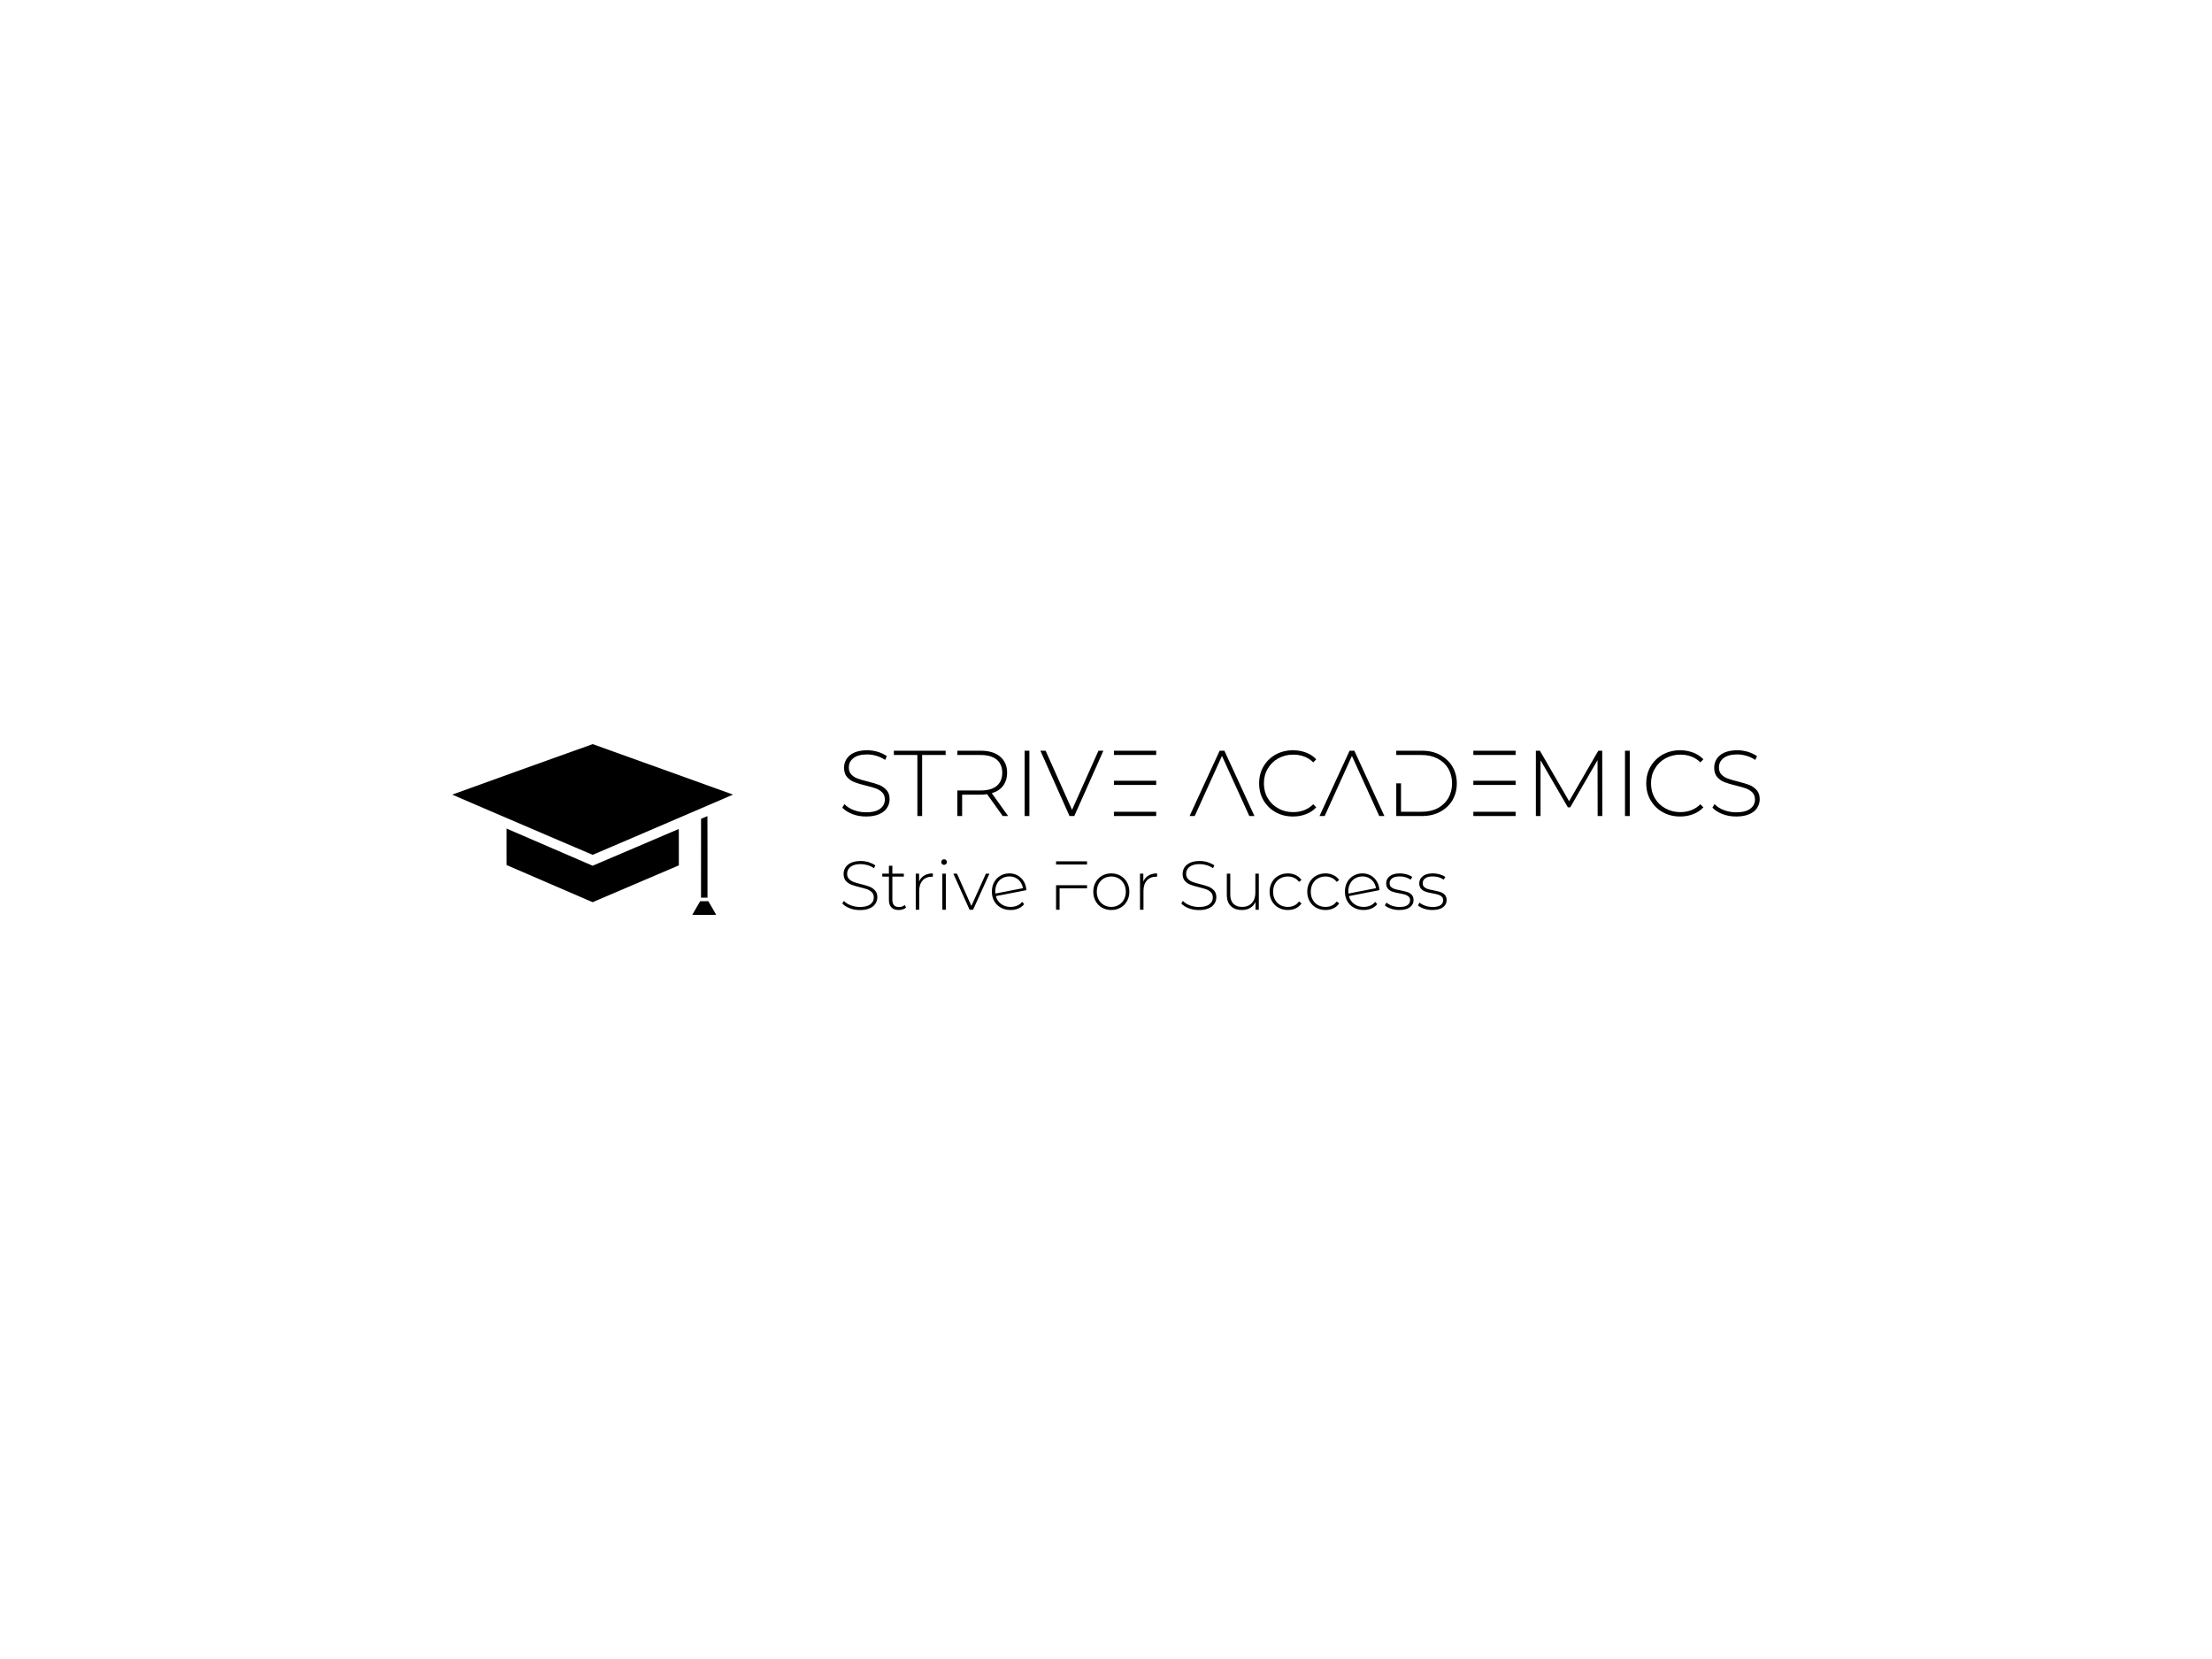
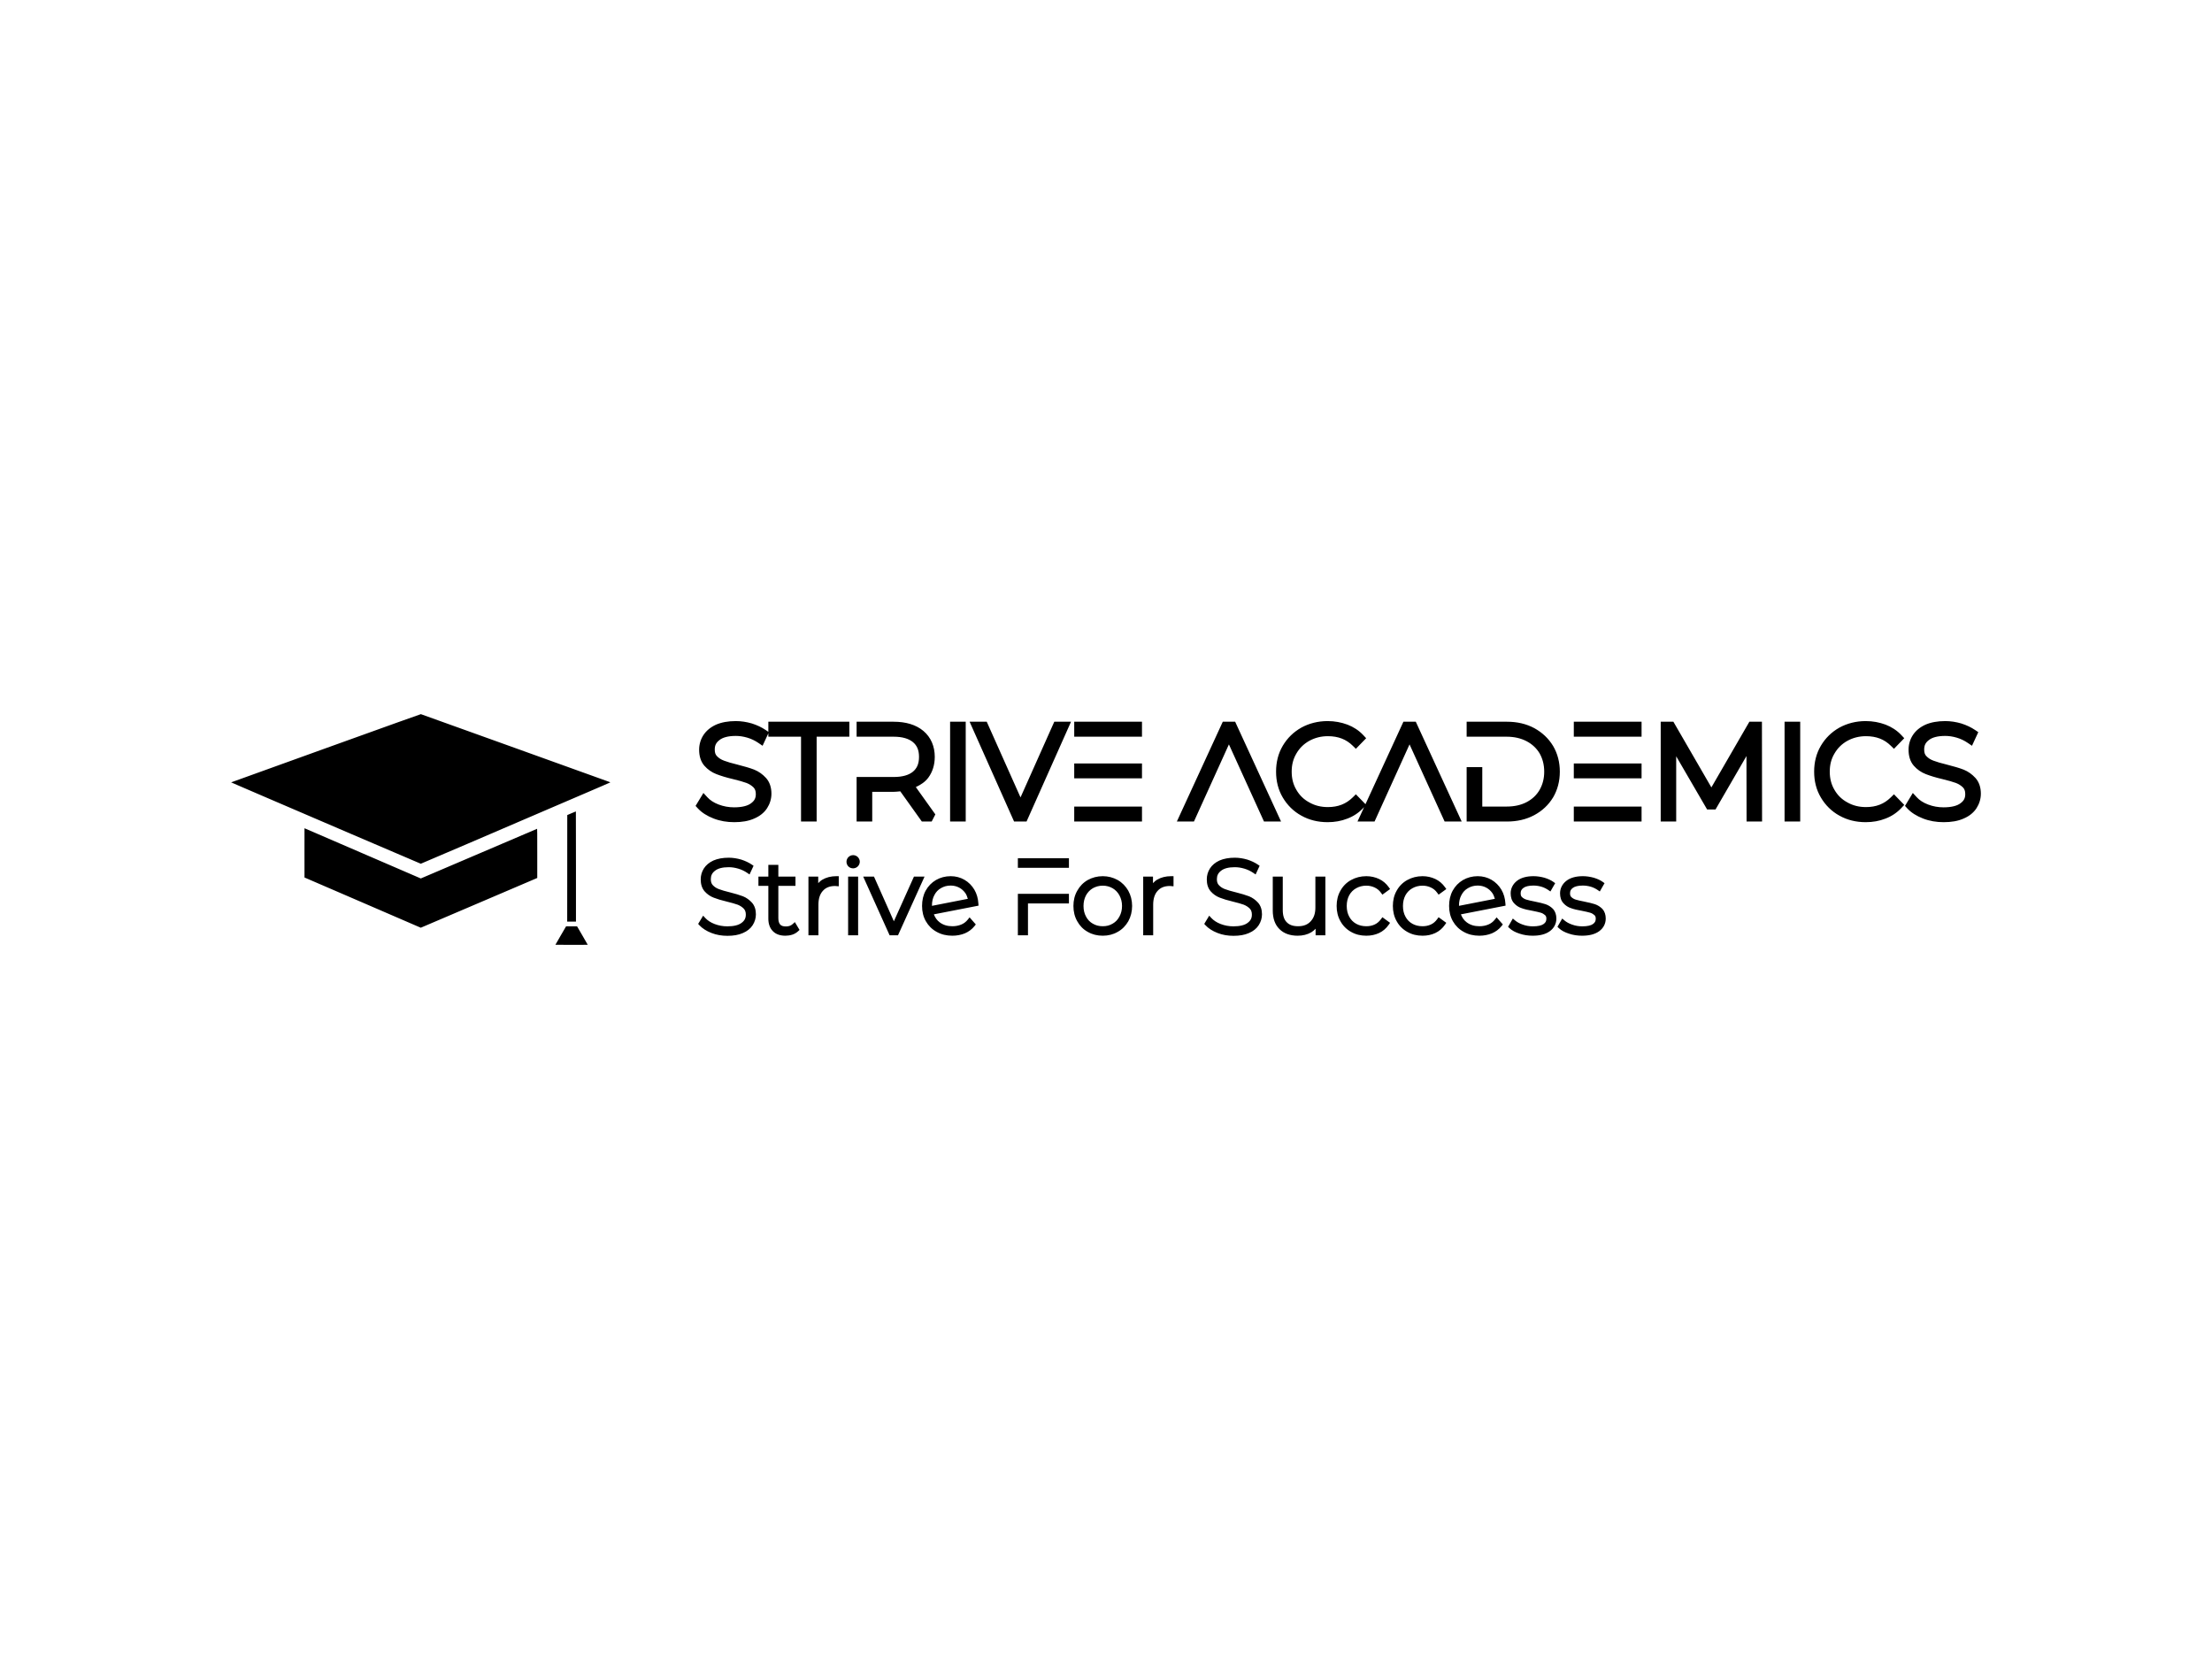
<svg xmlns="http://www.w3.org/2000/svg" id="svg4" xml:space="preserve" viewBox="0 0 1024 768" y="0px" x="0px" version="1.1">
  <defs id="defs8" />
-   <path id="path2" d="m274.38 344.48c-0.09-0.01-11.06 3.92-32.58 11.67-17.85 6.42-32.44 11.69-32.43 11.7s1.43 0.63 3.16 1.37c1.72 0.74 5.77 2.48 8.99 3.87 3.23 1.38 16.41 7.04 29.3 12.58 12.89 5.53 23.48 10.06 23.54 10.06s7.36-3.12 16.24-6.94c8.88-3.81 20.94-8.99 26.81-11.51s11.86-5.09 13.3-5.71c1.45-0.63 3.96-1.71 5.59-2.41s2.98-1.28 3-1.3-0.16-0.1-0.4-0.19c-0.24-0.08-14.83-5.33-32.42-11.67-17.59-6.33-32.03-11.52-32.1-11.52zm127.08 2.83c-2.42 0-4.41 0.39-6.01 1.08-1.6 0.73-2.76 1.73-3.54 2.94s-1.17 2.54-1.17 4.01c0 1.82 0.43 3.29 1.38 4.37 0.96 1.08 2.08 1.85 3.42 2.37s3.11 1.08 5.35 1.6c1.95 0.48 3.5 0.91 4.67 1.34 1.12 0.43 2.12 1.08 2.9 1.86 0.77 0.82 1.16 1.9 1.16 3.24 0 1.77-0.73 3.19-2.2 4.27-1.47 1.13-3.67 1.65-6.53 1.65-1.98 0-3.88-0.35-5.7-1.04-1.81-0.69-3.24-1.64-4.27-2.77l-1 1.65c1.13 1.21 2.68 2.2 4.67 2.98s4.1 1.12 6.35 1.12c2.37 0 4.4-0.35 6.05-1.08 1.64-0.69 2.85-1.68 3.63-2.89 0.77-1.21 1.2-2.55 1.2-4.02 0-1.77-0.47-3.2-1.42-4.23-0.95-1.04-2.07-1.86-3.37-2.38-1.34-0.52-3.11-1.04-5.31-1.6-1.99-0.47-3.59-0.95-4.71-1.38-1.17-0.43-2.12-1.04-2.9-1.86-0.77-0.78-1.16-1.86-1.16-3.24 0-1.77 0.69-3.24 2.16-4.36 1.42-1.13 3.54-1.69 6.35-1.69 1.38 0 2.81 0.22 4.27 0.65 1.47 0.43 2.81 1.08 4.02 1.9l0.82-1.77c-1.21-0.82-2.59-1.47-4.19-1.99-1.64-0.47-3.28-0.73-4.92-0.73zm197.11 0c-2.98 0-5.65 0.69-8.03 1.98-2.38 1.34-4.24 3.16-5.62 5.49s-2.03 4.97-2.03 7.86c0 2.94 0.65 5.54 2.03 7.87s3.24 4.19 5.62 5.48c2.38 1.34 5.05 1.99 8.03 1.99 2.16 0 4.15-0.35 6.01-1.08 1.86-0.69 3.45-1.77 4.75-3.15l-1.38-1.43c-2.47 2.42-5.57 3.63-9.29 3.63-2.55 0-4.84-0.56-6.91-1.73-2.08-1.12-3.72-2.72-4.88-4.75-1.21-2.03-1.77-4.32-1.77-6.83 0-2.5 0.56-4.75 1.77-6.78 1.16-2.03 2.8-3.63 4.88-4.79 2.07-1.13 4.36-1.73 6.91-1.73 3.76 0 6.87 1.21 9.29 3.58l1.38-1.42c-1.3-1.38-2.89-2.42-4.71-3.11-1.86-0.69-3.89-1.08-6.05-1.08zm179.22 0c-2.99 0-5.66 0.69-8.04 1.98-2.38 1.34-4.23 3.16-5.62 5.49-1.38 2.33-2.03 4.97-2.03 7.86 0 2.94 0.65 5.54 2.03 7.87 1.39 2.33 3.24 4.19 5.62 5.48 2.38 1.34 5.05 1.99 8.04 1.99 2.16 0 4.14-0.35 6-1.08 1.86-0.69 3.46-1.77 4.75-3.15l-1.38-1.43c-2.46 2.42-5.57 3.63-9.29 3.63-2.55 0-4.84-0.56-6.91-1.73-2.07-1.12-3.72-2.72-4.88-4.75-1.21-2.03-1.77-4.32-1.77-6.83 0-2.5 0.56-4.75 1.77-6.78 1.16-2.03 2.81-3.63 4.88-4.79 2.07-1.13 4.36-1.73 6.91-1.73 3.76 0 6.87 1.21 9.29 3.58l1.38-1.42c-1.29-1.38-2.89-2.42-4.71-3.11-1.85-0.69-3.88-1.08-6.04-1.08zm26.47 0c-2.42 0-4.4 0.39-6 1.08-1.6 0.73-2.77 1.73-3.55 2.94-0.77 1.21-1.16 2.54-1.16 4.01 0 1.82 0.43 3.29 1.38 4.37s2.07 1.85 3.41 2.37 3.11 1.08 5.36 1.6c1.95 0.48 3.5 0.91 4.67 1.34 1.12 0.43 2.11 1.08 2.89 1.86 0.78 0.82 1.17 1.9 1.17 3.24 0 1.77-0.74 3.19-2.21 4.27-1.46 1.13-3.67 1.65-6.52 1.65-1.99 0-3.89-0.35-5.7-1.04-1.82-0.69-3.24-1.64-4.28-2.77l-0.99 1.65c1.12 1.21 2.68 2.2 4.66 2.98 1.99 0.78 4.11 1.12 6.35 1.12 2.38 0 4.41-0.35 6.05-1.08 1.64-0.69 2.85-1.68 3.63-2.89s1.21-2.55 1.21-4.02c0-1.77-0.47-3.2-1.42-4.23-0.96-1.04-2.08-1.86-3.37-2.38-1.34-0.52-3.12-1.04-5.32-1.6-1.99-0.47-3.58-0.95-4.71-1.38-1.16-0.43-2.11-1.04-2.89-1.86-0.78-0.78-1.17-1.86-1.17-3.24 0-1.77 0.69-3.24 2.16-4.36 1.43-1.13 3.55-1.69 6.35-1.69 1.39 0 2.81 0.22 4.28 0.65s2.81 1.08 4.02 1.9l0.82-1.77c-1.21-0.82-2.59-1.47-4.19-1.99-1.64-0.47-3.28-0.73-4.93-0.73zm-390.47 0.22v1.98h10.89v28.25h2.2v-28.25h10.89v-1.98h-23.98zm29.4 0v1.98h10.85c3.19 0 5.66 0.74 7.38 2.16 1.69 1.43 2.55 3.46 2.55 6.05 0 2.64-0.86 4.66-2.55 6.09-1.72 1.43-4.19 2.12-7.38 2.12h-10.85v11.83h2.21v-9.89h8.64c0.86 0 1.85-0.04 2.93-0.21l7.22 10.1h2.5l-7.56-10.58c2.25-0.65 4.02-1.77 5.23-3.41s1.86-3.63 1.86-6.05c0-3.15-1.08-5.66-3.24-7.47-2.16-1.82-5.14-2.72-8.94-2.72h-10.85zm31.14 0v30.23h2.2v-30.23h-2.2zm7.3 0l13.48 30.23h2.21l13.47-30.23h-2.28l-12.23 27.38-12.23-27.38h-2.42zm34.04 0v1.98h19.57v-1.98h-19.57zm48.94 0l-13.91 30.23h2.37l12.62-27.82 12.65 27.82h2.38l-13.91-30.23h-2.2zm60.15 0l-13.91 30.23h2.38l12.61-27.82 12.66 27.82h2.38l-13.91-30.23h-2.21zm21.61 0v1.98h11.79c2.77 0 5.23 0.56 7.39 1.69 2.12 1.12 3.76 2.67 4.92 4.62 1.13 1.99 1.73 4.28 1.73 6.82 0 2.6-0.6 4.84-1.73 6.83-1.16 1.99-2.8 3.54-4.92 4.67-2.16 1.12-4.62 1.64-7.39 1.64h-9.59v-13.14h-2.2v15.12h11.96c3.11 0 5.92-0.64 8.34-1.94s4.32-3.07 5.71-5.36c1.33-2.29 2.02-4.88 2.02-7.82 0-2.89-0.69-5.48-2.02-7.77-1.39-2.29-3.29-4.06-5.71-5.4-2.42-1.3-5.23-1.94-8.34-1.94h-11.96zm35.69 0v1.98h19.57v-1.98h-19.57zm28.94 0v30.23h2.16v-25.79l12.66 21.78h1.08l12.65-21.86 0.05 25.87h2.16l-0.05-30.23h-1.81l-13.52 23.37-13.52-23.37h-1.86zm41.26 0v30.23h2.2v-30.23h-2.2zm-236.59 13.91v1.94h19.57v-1.94h-19.57zm166.39 0v1.94h19.57v-1.94h-19.57zm-166.39 14.34v1.98h19.57v-1.98h-19.57zm166.39 0v1.98h19.57v-1.98h-19.57zm-354.57 2.03c-0.01-0.01-0.69 0.27-1.49 0.62l-1.46 0.63-0.01 18.25-0.01 18.25h3v-18.86c0-10.38-0.01-18.88-0.03-18.89zm-92.98 5.76v0.01c-0.01 0-0.02 3.79-0.01 8.43l0.01 8.44 19.92 8.6 19.92 8.6 19.95-8.52 19.96-8.52v-8.44c0-6.73-0.01-8.43-0.05-8.41-0.03 0.01-9 3.84-19.94 8.52l-19.9 8.49-0.23-0.09c-0.12-0.05-9.09-3.92-19.92-8.6s-19.7-8.51-19.71-8.51zm202.53 14.21c-0.38 0-0.67 0.13-0.92 0.38-0.26 0.26-0.39 0.58-0.39 0.93 0 0.39 0.13 0.68 0.39 0.93 0.25 0.26 0.54 0.35 0.92 0.35 0.36 0 0.68-0.13 0.93-0.38 0.26-0.26 0.39-0.55 0.39-0.93 0-0.35-0.13-0.64-0.39-0.9-0.25-0.25-0.57-0.38-0.93-0.38zm-38.57 0.8c-1.8 0-3.27 0.29-4.45 0.8-1.19 0.54-2.05 1.28-2.63 2.18-0.57 0.89-0.86 1.89-0.86 2.97 0 1.35 0.32 2.43 1.02 3.23 0.71 0.8 1.54 1.38 2.53 1.77 0.99 0.38 2.31 0.79 3.97 1.18 1.44 0.35 2.59 0.67 3.46 0.99 0.83 0.32 1.56 0.8 2.14 1.38 0.58 0.6 0.86 1.4 0.86 2.4 0 1.31-0.54 2.36-1.63 3.16-1.09 0.84-2.72 1.22-4.83 1.22-1.47 0-2.88-0.26-4.22-0.77-1.35-0.51-2.4-1.21-3.17-2.05l-0.74 1.22c0.83 0.9 1.99 1.63 3.46 2.21 1.47 0.57 3.04 0.83 4.7 0.83 1.76 0 3.27-0.26 4.48-0.8 1.22-0.51 2.11-1.25 2.69-2.14 0.58-0.9 0.9-1.89 0.9-2.98 0-1.31-0.36-2.37-1.06-3.14-0.7-0.76-1.54-1.37-2.5-1.76-0.99-0.38-2.3-0.76-3.93-1.18-1.47-0.35-2.66-0.7-3.49-1.02-0.86-0.32-1.57-0.77-2.14-1.38-0.58-0.58-0.87-1.38-0.87-2.4 0-1.31 0.51-2.4 1.6-3.23 1.06-0.83 2.63-1.25 4.71-1.25 1.02 0 2.08 0.16 3.16 0.48 1.09 0.32 2.08 0.8 2.98 1.41l0.61-1.31c-0.9-0.61-1.92-1.09-3.1-1.48-1.22-0.35-2.44-0.54-3.65-0.54zm156.93 0c-1.79 0-3.26 0.29-4.44 0.8-1.19 0.54-2.05 1.28-2.63 2.18-0.57 0.89-0.86 1.89-0.86 2.97 0 1.35 0.32 2.43 1.02 3.23 0.71 0.8 1.54 1.38 2.53 1.77 0.99 0.38 2.3 0.79 3.97 1.18 1.44 0.35 2.59 0.67 3.45 0.99 0.84 0.32 1.57 0.8 2.15 1.38 0.57 0.6 0.86 1.4 0.86 2.4 0 1.31-0.54 2.36-1.63 3.16-1.09 0.84-2.72 1.22-4.83 1.22-1.47 0-2.88-0.26-4.23-0.77-1.34-0.51-2.4-1.21-3.16-2.05l-0.74 1.22c0.83 0.9 1.98 1.63 3.46 2.21 1.47 0.57 3.04 0.83 4.7 0.83 1.76 0 3.26-0.26 4.48-0.8 1.22-0.51 2.11-1.25 2.69-2.14 0.57-0.9 0.89-1.89 0.89-2.98 0-1.31-0.35-2.37-1.05-3.14-0.71-0.76-1.54-1.37-2.5-1.76-0.99-0.38-2.3-0.76-3.93-1.18-1.48-0.35-2.66-0.7-3.49-1.02-0.87-0.32-1.57-0.77-2.15-1.38-0.57-0.58-0.86-1.38-0.86-2.4 0-1.31 0.51-2.4 1.6-3.23 1.06-0.83 2.62-1.25 4.7-1.25 1.03 0 2.08 0.16 3.17 0.48s2.08 0.8 2.98 1.41l0.61-1.31c-0.9-0.61-1.92-1.09-3.11-1.48-1.21-0.35-2.43-0.54-3.65-0.54zm-66.52 0.16v1.47h14.34v-1.47h-14.34zm-77.38 2.05v3.65h-3.07v1.37h3.07v10.91c0 1.44 0.39 2.56 1.19 3.36 0.76 0.8 1.88 1.19 3.36 1.19 0.64 0 1.28-0.1 1.88-0.29 0.61-0.19 1.12-0.51 1.54-0.9l-0.67-1.12c-0.71 0.64-1.57 0.93-2.59 0.93-1.03 0-1.83-0.25-2.34-0.83s-0.77-1.41-0.77-2.5v-10.75h5.31v-1.37h-5.31v-3.65h-1.6zm20.34 3.52c-1.57 0-2.88 0.35-3.97 0.99s-1.89 1.57-2.4 2.78v-3.64h-1.54v16.7h1.6v-8.7c0-2.05 0.51-3.68 1.57-4.83 1.02-1.16 2.5-1.77 4.35-1.77l0.39 0.04v-1.57zm35.46 0c-1.57 0-2.98 0.38-4.19 1.09-1.25 0.73-2.21 1.72-2.91 3-0.71 1.28-1.03 2.76-1.03 4.39 0 1.66 0.35 3.1 1.09 4.38s1.76 2.31 3.07 3.01c1.31 0.74 2.78 1.09 4.48 1.09 1.28 0 2.46-0.23 3.58-0.67 1.06-0.45 1.99-1.12 2.73-2.05l-0.93-1.06c-0.64 0.8-1.41 1.38-2.34 1.76-0.93 0.39-1.95 0.58-3.01 0.58-1.72 0-3.17-0.45-4.38-1.35-1.22-0.89-2.05-2.11-2.43-3.64l14.11-2.76c-0.1-1.47-0.45-2.78-1.15-3.96-0.71-1.19-1.63-2.12-2.79-2.79-1.15-0.67-2.46-1.02-3.9-1.02zm47.16 0c-1.6 0-3.01 0.38-4.29 1.09-1.28 0.73-2.27 1.76-2.97 3.04-0.74 1.28-1.09 2.75-1.09 4.35 0 1.63 0.35 3.1 1.09 4.38 0.7 1.28 1.69 2.31 2.97 3.01 1.28 0.74 2.69 1.09 4.29 1.09 1.57 0 2.98-0.35 4.26-1.09 1.28-0.7 2.27-1.73 3-3.01 0.71-1.28 1.09-2.75 1.09-4.38 0-1.6-0.38-3.07-1.09-4.35-0.73-1.28-1.72-2.31-3-3.04-1.28-0.71-2.69-1.09-4.26-1.09zm21.19 0c-1.57 0-2.88 0.35-3.97 0.99s-1.89 1.57-2.4 2.78v-3.64h-1.54v16.7h1.61v-8.7c0-2.05 0.51-3.68 1.56-4.83 1.03-1.16 2.5-1.77 4.36-1.77l0.38 0.04v-1.57zm60.53 0c-1.63 0-3.07 0.38-4.35 1.09-1.28 0.7-2.3 1.72-3.01 3-0.73 1.28-1.09 2.76-1.09 4.39s0.36 3.1 1.09 4.38c0.71 1.28 1.73 2.31 3.01 3.01 1.28 0.74 2.72 1.09 4.35 1.09 1.35 0 2.56-0.26 3.65-0.77s1.98-1.28 2.69-2.3l-1.19-0.87c-0.6 0.83-1.34 1.47-2.24 1.89-0.89 0.42-1.85 0.61-2.91 0.61-1.31 0-2.49-0.29-3.52-0.87-1.02-0.57-1.86-1.4-2.43-2.49-0.58-1.06-0.86-2.27-0.86-3.68 0-1.38 0.28-2.59 0.86-3.68 0.57-1.06 1.41-1.89 2.43-2.47 1.03-0.57 2.21-0.89 3.52-0.89 1.06 0 2.02 0.22 2.91 0.64 0.9 0.41 1.64 1.02 2.24 1.85l1.19-0.86c-0.71-0.99-1.6-1.76-2.69-2.27s-2.3-0.8-3.65-0.8zm17.44 0c-1.63 0-3.07 0.38-4.35 1.09-1.28 0.7-2.31 1.72-3.01 3-0.74 1.28-1.09 2.76-1.09 4.39s0.35 3.1 1.09 4.38c0.7 1.28 1.73 2.31 3.01 3.01 1.28 0.74 2.72 1.09 4.35 1.09 1.34 0 2.56-0.26 3.65-0.77s1.98-1.28 2.69-2.3l-1.19-0.87c-0.61 0.83-1.34 1.47-2.24 1.89-0.89 0.42-1.85 0.61-2.91 0.61-1.31 0-2.5-0.29-3.52-0.87-1.02-0.57-1.86-1.4-2.43-2.49-0.58-1.06-0.87-2.27-0.87-3.68 0-1.38 0.29-2.59 0.87-3.68 0.57-1.06 1.41-1.89 2.43-2.47 1.02-0.57 2.21-0.89 3.52-0.89 1.06 0 2.02 0.22 2.91 0.64 0.9 0.41 1.63 1.02 2.24 1.85l1.19-0.86c-0.71-0.99-1.6-1.76-2.69-2.27s-2.31-0.8-3.65-0.8zm17.12 0c-1.57 0-2.98 0.38-4.2 1.09-1.24 0.73-2.2 1.72-2.91 3-0.7 1.28-1.02 2.76-1.02 4.39 0 1.66 0.35 3.1 1.09 4.38 0.73 1.28 1.76 2.31 3.07 3.01 1.31 0.74 2.78 1.09 4.48 1.09 1.28 0 2.46-0.23 3.58-0.67 1.06-0.45 1.99-1.12 2.72-2.05l-0.93-1.06c-0.64 0.8-1.4 1.38-2.33 1.76-0.93 0.39-1.95 0.58-3.01 0.58-1.73 0-3.17-0.45-4.38-1.35-1.22-0.89-2.05-2.11-2.44-3.64l14.12-2.76c-0.1-1.47-0.45-2.78-1.16-3.96-0.7-1.19-1.63-2.12-2.78-2.79s-2.46-1.02-3.9-1.02zm17.3 0c-2.05 0-3.62 0.45-4.71 1.31-1.08 0.87-1.63 1.95-1.63 3.26 0 1.09 0.29 1.96 0.86 2.57 0.58 0.64 1.25 1.08 2.08 1.34 0.8 0.29 1.86 0.54 3.21 0.77 1.12 0.22 2.01 0.41 2.65 0.6 0.64 0.2 1.15 0.52 1.6 0.9 0.45 0.42 0.67 0.96 0.67 1.66 0 1-0.41 1.77-1.21 2.31-0.8 0.58-2.05 0.83-3.71 0.83-1.19 0-2.31-0.19-3.4-0.57-1.08-0.39-1.95-0.87-2.62-1.45l-0.74 1.28c0.68 0.64 1.64 1.16 2.85 1.54 1.22 0.42 2.5 0.61 3.84 0.61 2.08 0 3.71-0.42 4.86-1.25 1.16-0.83 1.73-1.92 1.73-3.33 0-1.02-0.28-1.85-0.83-2.46-0.57-0.58-1.25-1.02-2.05-1.28s-1.85-0.51-3.13-0.77c-1.19-0.22-2.11-0.45-2.75-0.64s-1.19-0.51-1.64-0.93c-0.45-0.41-0.67-0.99-0.67-1.76 0-0.92 0.38-1.69 1.18-2.27 0.77-0.58 1.96-0.86 3.53-0.86 0.89 0 1.79 0.12 2.68 0.38 0.87 0.26 1.64 0.64 2.34 1.12l0.74-1.28c-0.68-0.48-1.54-0.86-2.56-1.18-1.06-0.29-2.12-0.45-3.17-0.45zm15.31 0c-2.05 0-3.62 0.45-4.7 1.31-1.09 0.87-1.64 1.95-1.64 3.26 0 1.09 0.29 1.96 0.87 2.57 0.57 0.64 1.25 1.08 2.08 1.34 0.8 0.29 1.85 0.54 3.2 0.77 1.12 0.22 2.01 0.41 2.65 0.6 0.64 0.2 1.16 0.52 1.6 0.9 0.45 0.42 0.68 0.96 0.68 1.66 0 1-0.42 1.77-1.22 2.31-0.8 0.58-2.05 0.83-3.71 0.83-1.19 0-2.31-0.19-3.39-0.57-1.09-0.39-1.96-0.87-2.63-1.45l-0.73 1.28c0.67 0.64 1.63 1.16 2.84 1.54 1.22 0.42 2.5 0.61 3.84 0.61 2.08 0 3.72-0.42 4.87-1.25s1.73-1.92 1.73-3.33c0-1.02-0.29-1.85-0.84-2.46-0.57-0.58-1.24-1.02-2.04-1.28s-1.86-0.51-3.14-0.77c-1.18-0.22-2.11-0.45-2.75-0.64s-1.19-0.51-1.63-0.93c-0.45-0.41-0.68-0.99-0.68-1.76 0-0.92 0.39-1.69 1.19-2.27 0.76-0.58 1.95-0.86 3.52-0.86 0.89 0 1.79 0.12 2.69 0.38 0.86 0.26 1.63 0.64 2.33 1.12l0.74-1.28c-0.67-0.48-1.54-0.86-2.56-1.18-1.06-0.29-2.11-0.45-3.17-0.45zm-227.11 0.13v16.7h1.61v-16.7h-1.61zm5.08 0l7.52 16.7h1.64l7.55-16.7h-1.63l-6.72 14.94-6.66-14.94h-1.7zm126.61 0v9.76c0 2.3 0.61 4.03 1.85 5.25 1.22 1.21 2.95 1.82 5.12 1.82 1.48 0 2.76-0.32 3.84-0.96 1.09-0.64 1.89-1.57 2.47-2.75v3.58h1.53v-16.7h-1.6v8.89c0 1.99-0.57 3.59-1.66 4.74-1.09 1.18-2.59 1.76-4.45 1.76-1.76 0-3.1-0.48-4.06-1.47-0.96-0.96-1.44-2.4-1.44-4.29v-9.63h-1.6zm-100.63 1.28c1.09 0 2.11 0.25 3.01 0.73 0.89 0.48 1.6 1.15 2.17 1.95 0.55 0.84 0.9 1.76 1.06 2.76l-12.74 2.49c-0.06-0.41-0.06-0.73-0.06-0.99 0-1.31 0.25-2.53 0.83-3.58 0.54-1.06 1.31-1.89 2.34-2.47 0.99-0.57 2.11-0.89 3.39-0.89zm163.44 0c1.08 0 2.11 0.25 3 0.73 0.9 0.48 1.6 1.15 2.18 1.95 0.54 0.84 0.9 1.76 1.06 2.76l-12.74 2.49c-0.06-0.41-0.06-0.73-0.06-0.99 0-1.31 0.25-2.53 0.83-3.58 0.54-1.06 1.31-1.89 2.33-2.47 1-0.57 2.12-0.89 3.4-0.89zm-116.28 0.03c1.28 0 2.4 0.32 3.42 0.89 1.03 0.61 1.83 1.44 2.41 2.5 0.57 1.09 0.89 2.31 0.89 3.65 0 1.38-0.32 2.59-0.89 3.65-0.58 1.09-1.38 1.92-2.41 2.49-1.02 0.61-2.14 0.9-3.42 0.9s-2.43-0.29-3.46-0.9c-1.02-0.57-1.82-1.4-2.4-2.49-0.57-1.06-0.86-2.27-0.86-3.65 0-1.34 0.29-2.56 0.86-3.65 0.58-1.06 1.38-1.89 2.4-2.5 1.03-0.57 2.18-0.89 3.46-0.89zm-25.58 4.03v11.36h1.63v-9.89h12.71v-1.47h-14.34zm-164.73 7.4l-0.08 0.12c-0.05 0.06-0.87 1.48-1.84 3.15s-1.76 3.05-1.76 3.06 2.5 0.01 5.55 0.01 5.55 0 5.55-0.01-0.78-1.37-1.74-3.01c-0.95-1.65-1.78-3.07-1.83-3.16l-0.1-0.16h-1.88-1.87z" fill="#000000" />
+   <path id="path2" d="m194.83 330.6c-0.12-0.01-14.93 5.3-44.01 15.77-24.12 8.68-43.83 15.8-43.82 15.81 0.01 0.02 1.93 0.85 4.27 1.85 2.33 1.01 7.8 3.36 12.15 5.23s22.16 9.51 39.58 16.99c17.41 7.48 31.72 13.6 31.8 13.6s9.95-4.22 21.94-9.37c12-5.16 28.3-12.16 36.23-15.56s16.02-6.87 17.97-7.71c1.95-0.85 5.35-2.31 7.55-3.25 2.2-0.95 4.02-1.74 4.05-1.77 0.02-0.02-0.22-0.13-0.54-0.25-0.32-0.11-20.03-7.21-43.79-15.76-23.77-8.56-43.29-15.57-43.38-15.58zm145.8 3.21c-3.59 0-6.64 0.57-9.18 1.67l-0.02 0.01-0.02 0.01c-2.52 1.16-4.49 2.81-5.81 4.85-1.28 2-1.95 4.3-1.95 6.71 0 2.85 0.71 5.47 2.44 7.44 1.53 1.74 3.41 3.04 5.56 3.87 1.96 0.76 4.52 1.57 7.73 2.31 2.64 0.65 4.74 1.23 6.21 1.78 1.28 0.49 2.4 1.23 3.26 2.08 0.68 0.73 1.04 1.61 1.04 3.06 0 1.88-0.61 3.08-2.21 4.26l-0.02 0.01-0.01 0.01c-1.49 1.14-4.09 1.86-7.8 1.86-2.52 0-4.9-0.44-7.19-1.31-2.27-0.86-3.96-2.01-5.15-3.31l-1.88-2.03-3.63 5.99 1.07 1.16c1.82 1.97 4.27 3.5 7.25 4.66 3.04 1.19 6.25 1.71 9.59 1.71 3.49 0 6.59-0.5 9.23-1.68 2.59-1.09 4.64-2.74 5.97-4.8 1.27-1.98 2.01-4.27 2.01-6.72 0-2.83-0.8-5.4-2.53-7.29-1.5-1.64-3.32-2.98-5.44-3.83h-0.01l-0.02-0.01c-2-0.77-4.52-1.5-7.62-2.29l-0.01-0.01h-0.02c-2.7-0.65-4.86-1.29-6.28-1.84l-0.01-0.01h-0.01c-1.38-0.51-2.39-1.17-3.24-2.06l-0.02-0.02-0.02-0.02c-0.64-0.65-1.01-1.5-1.01-3.03 0-1.92 0.59-3.19 2.19-4.41l0.01-0.01 0.01-0.01c1.46-1.15 3.91-1.89 7.54-1.89 1.7 0 3.48 0.26 5.35 0.81 1.83 0.54 3.49 1.35 5.01 2.37l2.03 1.38 2.67-5.77v1.57h15.13v39.27h7.23v-39.27h15.14v-6.93h-37.5v4.67l-1.22-0.83c-1.87-1.27-3.98-2.25-6.35-3.02l-0.04-0.01-0.03-0.01c-2.44-0.71-4.92-1.1-7.42-1.1zm273.98 0c-4.47 0-8.56 1.05-12.17 3.01l-0.01 0.01-0.01 0.01c-3.6 2.02-6.48 4.84-8.58 8.38-2.13 3.59-3.11 7.65-3.11 11.99 0 4.39 0.99 8.41 3.11 11.99 2.09 3.52 4.95 6.39 8.58 8.38 3.64 2.05 7.74 3.03 12.19 3.03 3.21 0 6.25-0.52 9.09-1.64 2.87-1.07 5.37-2.76 7.38-4.9l0.42-0.45-3.08 6.69h7.9l16.2-35.71 16.24 35.71h7.9l-21.25-46.2h-1.34-4.39l-17.56 38.17-4.45-4.58-1.49 1.47c-3.05 2.99-6.74 4.45-11.45 4.45-3.24 0-6.03-0.7-8.59-2.14l-0.01-0.01-0.02-0.01c-2.56-1.38-4.53-3.3-5.97-5.8l-0.01-0.02v-0.01c-1.48-2.48-2.17-5.25-2.17-8.42s0.69-5.88 2.17-8.36v-0.02l0.01-0.01c1.44-2.5 3.42-4.43 5.99-5.88 2.59-1.4 5.39-2.14 8.6-2.14 4.78 0 8.47 1.46 11.45 4.38l1.49 1.47 4.77-4.91-1.36-1.45c-2.03-2.17-4.53-3.78-7.32-4.85h-0.01-0.01c-2.81-1.05-5.88-1.63-9.13-1.63zm249.09 0c-4.46 0-8.56 1.05-12.16 3.01l-0.02 0.01-0.01 0.01c-3.6 2.02-6.48 4.84-8.57 8.38-2.13 3.59-3.12 7.65-3.12 11.99 0 4.39 0.99 8.41 3.12 11.99 2.08 3.52 4.95 6.39 8.57 8.38h0.01c3.63 2.05 7.74 3.03 12.18 3.03 3.22 0 6.25-0.52 9.09-1.64 2.88-1.07 5.37-2.76 7.39-4.9l1.36-1.46-4.77-4.91-1.5 1.47c-3.04 2.99-6.73 4.45-11.45 4.45-3.23 0-6.02-0.7-8.58-2.14l-0.02-0.01-0.01-0.01c-2.56-1.38-4.54-3.3-5.97-5.8l-0.01-0.02-0.01-0.01c-1.47-2.48-2.17-5.25-2.17-8.42s0.69-5.88 2.17-8.36l0.01-0.02 0.01-0.01c1.43-2.5 3.41-4.43 5.98-5.88 2.59-1.4 5.4-2.14 8.6-2.14 4.78 0 8.48 1.46 11.45 4.38l1.5 1.47 4.77-4.91-1.36-1.45c-2.03-2.17-4.54-3.78-7.33-4.85h-0.01c-2.81-1.05-5.88-1.63-9.14-1.63zm36.8 0c-3.58 0-6.63 0.57-9.17 1.67l-0.02 0.01-0.02 0.01c-2.52 1.16-4.5 2.81-5.81 4.85-1.29 2-1.95 4.3-1.95 6.71 0 2.85 0.71 5.47 2.44 7.44 1.53 1.74 3.41 3.04 5.56 3.87 1.96 0.76 4.52 1.57 7.73 2.31 2.64 0.65 4.73 1.23 6.2 1.78 1.28 0.49 2.41 1.23 3.27 2.08 0.68 0.73 1.04 1.61 1.04 3.06 0 1.88-0.61 3.08-2.21 4.26l-0.02 0.01-0.02 0.01c-1.48 1.14-4.09 1.86-7.8 1.86-2.52 0-4.9-0.44-7.18-1.31-2.27-0.86-3.96-2.01-5.16-3.31l-1.88-2.03-3.62 5.99 1.06 1.16c1.83 1.97 4.28 3.5 7.26 4.66 3.03 1.19 6.25 1.71 9.58 1.71 3.5 0 6.6-0.5 9.24-1.68 2.59-1.09 4.64-2.74 5.97-4.8 1.27-1.98 2.01-4.27 2.01-6.72 0-2.83-0.8-5.4-2.53-7.29-1.5-1.64-3.32-2.98-5.44-3.83h-0.02l-0.01-0.01c-2-0.77-4.52-1.5-7.62-2.29l-0.01-0.01h-0.02c-2.7-0.65-4.86-1.29-6.28-1.84l-0.01-0.01h-0.02c-1.37-0.51-2.38-1.17-3.23-2.06l-0.02-0.02-0.02-0.02c-0.64-0.65-1.01-1.5-1.01-3.03 0-1.92 0.59-3.19 2.18-4.41l0.02-0.01 0.01-0.01c1.46-1.15 3.91-1.89 7.53-1.89 1.71 0 3.49 0.26 5.36 0.81 1.83 0.54 3.49 1.35 5 2.37l2.03 1.38 2.92-6.3-1.46-0.99c-1.87-1.27-3.99-2.25-6.36-3.02l-0.03-0.01-0.03-0.01c-2.44-0.71-4.92-1.1-7.43-1.1zm-503.95 0.3v6.93h17.16c4.12 0 7.01 0.94 8.93 2.52 1.86 1.57 2.8 3.67 2.8 6.8 0 3.2-0.94 5.29-2.8 6.86-1.9 1.57-4.79 2.47-8.93 2.47h-17.16v20.62h7.23v-13.75h9.93c0.88 0 1.99-0.12 3.06-0.23l9.98 13.98h4.55l1.7-3.3-9.04-12.65c2.28-1.06 4.33-2.39 5.78-4.35 1.95-2.65 2.99-5.91 2.99-9.65 0-4.86-1.79-9.07-5.25-11.98-3.47-2.91-8.16-4.27-13.77-4.27h-17.16zm43.28 0v2.08 44.12h7.23v-46.2h-7.23zm9.03 0l20.59 46.2h5.77l20.59-46.2h-3.21-4.54l-15.63 35.03-15.64-35.03h-7.93zm48.43 0v6.93h31.37v-6.93h-2.08-29.29zm68.77 0l-21.26 46.2h7.91l16.19-35.71 16.24 35.71h7.9l-21.25-46.2h-1.33-4.4zm112.89 0v6.93h18.48c3.56 0 6.62 0.71 9.3 2.1 2.62 1.39 4.58 3.26 6.01 5.63 1.37 2.44 2.12 5.23 2.12 8.44 0 3.27-0.74 5.99-2.13 8.45-1.42 2.42-3.38 4.28-6.01 5.67-2.65 1.38-5.71 2.05-9.29 2.05h-11.24v-18.26h-7.24v25.19h18.72c4.61 0 8.87-0.97 12.57-2.95 3.66-1.96 6.62-4.71 8.73-8.21l0.01-0.01 0.01-0.01c2.05-3.51 3.1-7.51 3.1-11.92 0-4.36-1.05-8.36-3.1-11.86l-0.01-0.02-0.01-0.01c-2.11-3.5-5.06-6.24-8.7-8.25l-0.01-0.01h-0.02c-3.7-1.99-7.96-2.95-12.57-2.95h-18.72zm49.61 0v6.93h31.37v-6.93h-2.08-29.29zm40.23 0v46.2h7.17v-30.2l14.31 24.61h3.9l14.32-24.72 0.05 30.31h2.08 5.09l-0.06-46.2h-5.81l-17.59 30.4-17.59-30.4h-5.87zm57.34 0v2.08 44.12h7.24v-46.2h-7.24zm-328.84 19.33v6.87h31.37v-6.87h-2.08-29.29zm231.27 0v6.87h31.37v-6.87h-2.08-29.29zm-231.27 19.94v2.08 4.85h31.37v-6.93h-31.37zm231.27 0v2.08 4.85h31.37v-6.93h-31.37zm-461.97 2.26c-0.03-0.01-0.93 0.36-2.02 0.83l-1.97 0.85-0.01 24.66-0.02 24.66h4.06v-25.49c0-14.02-0.02-25.5-0.04-25.51zm-125.63 7.78v0.01c-0.01 0-0.02 5.13-0.01 11.39l0.01 11.4 26.92 11.62 26.91 11.63 26.96-11.51 26.96-11.52v-11.4c0-9.09-0.01-11.39-0.07-11.37-0.04 0.02-12.16 5.2-26.94 11.51l-26.88 11.48-0.31-0.12c-0.17-0.07-12.28-5.3-26.91-11.62-14.64-6.32-26.62-11.5-26.64-11.5zm253.98 12.45c-0.82 0-1.63 0.35-2.18 0.9-0.58 0.58-0.9 1.38-0.9 2.18 0 0.82 0.35 1.63 0.9 2.17 0.58 0.58 1.42 0.86 2.18 0.86 0.8 0 1.6-0.33 2.18-0.91 0.54-0.54 0.9-1.35 0.9-2.17 0-0.8-0.36-1.58-0.9-2.13-0.58-0.58-1.38-0.9-2.18-0.9zm-57.59 1.19c-2.8 0-5.15 0.45-7.08 1.29h-0.02l-0.01 0.01c-1.93 0.89-3.4 2.13-4.39 3.66-0.97 1.51-1.47 3.22-1.47 5.05 0 2.18 0.54 4.11 1.81 5.56 1.17 1.32 2.57 2.3 4.21 2.93 1.54 0.6 3.55 1.23 6.08 1.82 2.12 0.52 3.8 0.99 5.01 1.43 1.09 0.42 2.05 1.06 2.79 1.8 0.65 0.68 0.98 1.54 0.98 2.79 0 1.65-0.59 2.81-1.98 3.83l-0.01 0.01h-0.01c-1.33 1.02-3.51 1.59-6.53 1.59-2.07 0-4.03-0.36-5.91-1.07-1.87-0.72-3.29-1.68-4.3-2.77l-1.01-1.1-2.31 3.81 0.57 0.62c1.39 1.49 3.26 2.67 5.58 3.58 2.34 0.92 4.83 1.32 7.43 1.32 2.73 0 5.12-0.39 7.13-1.29 1.98-0.84 3.52-2.08 4.51-3.62 0.96-1.5 1.51-3.2 1.51-5.05 0-2.16-0.6-4.05-1.87-5.44-1.15-1.25-2.53-2.26-4.13-2.91h-0.01c-1.56-0.6-3.55-1.18-6.01-1.81h-0.01c-2.17-0.52-3.9-1.04-5.07-1.49h-0.01c-1.16-0.43-2.04-1-2.78-1.78l-0.01-0.01-0.01-0.01c-0.62-0.63-0.96-1.47-0.96-2.79 0-1.67 0.56-2.88 1.95-3.94h0.01v-0.01c1.3-1.02 3.37-1.62 6.33-1.62 1.41 0 2.88 0.22 4.41 0.67 1.51 0.44 2.89 1.11 4.13 1.95l1.09 0.74 1.87-4.01-0.79-0.54c-1.44-0.97-3.07-1.73-4.92-2.33l-0.02-0.01h-0.01c-1.9-0.55-3.83-0.86-5.76-0.86zm234.28 0h-0.01c-2.79 0-5.14 0.45-7.08 1.29h-0.01l-0.01 0.01c-1.93 0.89-3.41 2.13-4.39 3.66-0.97 1.51-1.47 3.22-1.47 5.05 0 2.18 0.53 4.11 1.81 5.56 1.16 1.32 2.57 2.3 4.21 2.93 1.53 0.6 3.54 1.23 6.07 1.82 2.12 0.52 3.81 0.99 5.02 1.43 1.09 0.43 2.05 1.06 2.79 1.8 0.64 0.68 0.97 1.54 0.97 2.79 0 1.65-0.59 2.81-1.98 3.83l-0.01 0.01c-1.33 1.02-3.52 1.59-6.54 1.59-2.06 0-4.02-0.36-5.9-1.07-1.87-0.72-3.29-1.68-4.31-2.77l-1.01-1.1-2.3 3.81 0.57 0.62c1.38 1.49 3.26 2.67 5.57 3.58 2.34 0.92 4.83 1.32 7.43 1.32 2.73 0 5.13-0.39 7.13-1.29 1.99-0.84 3.52-2.08 4.51-3.62 0.96-1.5 1.52-3.2 1.52-5.05 0-2.16-0.6-4.05-1.87-5.44-1.15-1.25-2.53-2.26-4.14-2.91h-0.01c-1.56-0.6-3.55-1.18-6-1.81h-0.01-0.01c-2.16-0.52-3.89-1.04-5.06-1.49h-0.01-0.01c-1.15-0.43-2.04-1-2.77-1.78l-0.01-0.01-0.01-0.01c-0.63-0.63-0.97-1.47-0.97-2.79 0-1.67 0.57-2.88 1.95-3.94h0.01l0.01-0.01c1.29-1.02 3.37-1.62 6.32-1.62 1.42 0 2.89 0.22 4.42 0.67 1.51 0.44 2.88 1.11 4.13 1.95l1.09 0.74 1.86-4.01-0.79-0.54c-1.43-0.97-3.06-1.73-4.91-2.33l-0.02-0.01h-0.02c-1.9-0.55-3.82-0.86-5.75-0.86zm-100.43 0.24v1.12 3.32h23.64v-4.44h-23.64zm-115.51 3.06v5.44h-4.59v4.3h4.59v15.17c0 2.34 0.66 4.36 2.09 5.79 1.4 1.46 3.42 2.11 5.81 2.11 1.07 0 2.14-0.16 3.16-0.48 1.07-0.34 1.98-0.91 2.71-1.58l0.67-0.62-0.47-0.78-1.7-2.85-1.01 0.92c-0.84 0.76-1.8 1.1-3.12 1.1-1.34 0-2.16-0.32-2.65-0.87-0.53-0.6-0.86-1.53-0.86-2.98v-14.93h7.93v-4.3h-7.93v-5.44h-4.63zm354.22 5.25c-3.22 0-5.83 0.71-7.72 2.2-1.84 1.47-2.86 3.48-2.86 5.75 0 1.82 0.5 3.43 1.59 4.59 0.97 1.07 2.16 1.86 3.58 2.3 1.28 0.46 2.9 0.85 4.94 1.19 1.64 0.33 2.96 0.62 3.83 0.88 0.77 0.23 1.38 0.61 1.96 1.1 0.43 0.41 0.63 0.84 0.63 1.65 0 1.17-0.39 1.87-1.33 2.51l-0.01 0.01-0.01 0.01c-0.87 0.63-2.52 1.03-4.89 1.03-1.65 0-3.18-0.26-4.69-0.8-1.52-0.53-2.68-1.19-3.56-1.94l-1.03-0.88-2.21 3.84 0.64 0.61c1.17 1.11 2.75 1.94 4.67 2.55 1.94 0.66 3.98 0.96 6.09 0.96 3.25 0 5.93-0.64 7.91-2.08 1.96-1.41 3.05-3.46 3.05-5.87 0-1.74-0.51-3.29-1.53-4.43l-0.02-0.02-0.02-0.02c-0.97-0.96-2.13-1.74-3.51-2.19-1.26-0.4-2.87-0.79-4.8-1.17l-0.01-0.01h-0.01c-1.73-0.32-3.09-0.66-3.99-0.92-0.8-0.24-1.45-0.63-2-1.14-0.43-0.39-0.64-0.88-0.64-1.8 0-1.08 0.35-1.8 1.3-2.49h0.01l0.01-0.01c0.85-0.64 2.38-1.07 4.58-1.07 1.23 0 2.46 0.18 3.7 0.53 1.17 0.35 2.2 0.87 3.17 1.52l1 0.69 2.21-3.84-0.83-0.59c-1.14-0.82-2.54-1.43-4.14-1.93l-0.02-0.01h-0.02c-1.65-0.45-3.33-0.71-5.02-0.71zm22.86 0c-3.22 0-5.83 0.71-7.72 2.2-1.84 1.47-2.86 3.48-2.86 5.75 0 1.82 0.5 3.43 1.59 4.59 0.97 1.07 2.16 1.86 3.58 2.3 1.28 0.46 2.9 0.85 4.94 1.19 1.64 0.33 2.95 0.62 3.82 0.88 0.78 0.23 1.39 0.61 1.97 1.1 0.43 0.41 0.63 0.84 0.63 1.65 0 1.17-0.39 1.87-1.33 2.51l-0.01 0.01-0.01 0.01c-0.88 0.63-2.52 1.03-4.89 1.03-1.65 0-3.18-0.26-4.69-0.8-1.52-0.53-2.69-1.19-3.56-1.94l-1.03-0.88-2.21 3.84 0.64 0.61c1.17 1.11 2.75 1.94 4.67 2.55 1.94 0.66 3.98 0.96 6.08 0.96 3.26 0 5.94-0.64 7.92-2.08 1.95-1.41 3.04-3.46 3.04-5.87 0-1.74-0.5-3.29-1.52-4.43l-0.02-0.02-0.02-0.02c-0.97-0.96-2.13-1.74-3.51-2.19-1.26-0.4-2.87-0.79-4.81-1.17v-0.01h-0.01c-1.74-0.32-3.09-0.66-3.99-0.92-0.8-0.24-1.45-0.63-2-1.14-0.43-0.39-0.64-0.88-0.64-1.8 0-1.08 0.35-1.8 1.3-2.49h0.01l0.01-0.01c0.84-0.64 2.38-1.07 4.58-1.07 1.23 0 2.46 0.18 3.7 0.53 1.17 0.35 2.2 0.87 3.17 1.52l1 0.69 2.2-3.84-0.82-0.59c-1.14-0.82-2.54-1.43-4.14-1.93l-0.02-0.01h-0.02c-1.66-0.45-3.33-0.71-5.02-0.71zm-344.48 0h-1.13c-2.5 0-4.68 0.57-6.49 1.64-0.72 0.42-1.32 0.99-1.89 1.58v-3.03h-4.53v27.18h4.62v-14.11c0-2.87 0.71-5 2.05-6.46l0.01-0.01c1.3-1.47 3.13-2.25 5.65-2.25l1.71 0.14v-4.68zm154.97 0h-1.13c-2.5 0-4.68 0.57-6.49 1.64-0.72 0.42-1.31 0.99-1.89 1.58v-3.03h-4.53v27.18h4.62v-14.11c0-2.87 0.71-5 2.05-6.46l0.01-0.01c1.3-1.47 3.13-2.25 5.65-2.25l1.71 0.14v-4.68zm89.24 0c-2.61 0-4.97 0.63-7.04 1.77-2.09 1.14-3.77 2.83-4.92 4.92-1.21 2.1-1.77 4.5-1.77 7.09s0.56 4.99 1.77 7.09c1.14 2.08 2.83 3.77 4.91 4.92 2.09 1.2 4.45 1.77 7.05 1.77 2.15 0 4.14-0.41 5.92-1.25 1.8-0.85 3.3-2.14 4.46-3.82l0.62-0.9-3.55-2.59-0.66 0.9c-0.82 1.12-1.76 1.93-2.92 2.47-1.18 0.55-2.43 0.8-3.87 0.8-1.8 0-3.36-0.39-4.71-1.15s-2.43-1.83-3.19-3.27v-0.01c-0.77-1.4-1.16-3.01-1.16-4.96 0-1.89 0.39-3.51 1.16-4.96 0.76-1.39 1.84-2.47 3.19-3.23 1.36-0.77 2.93-1.2 4.71-1.2 1.42 0 2.67 0.29 3.87 0.85 1.18 0.55 2.11 1.31 2.92 2.42l0.65 0.9 3.57-2.6-0.64-0.9c-1.15-1.62-2.65-2.91-4.45-3.76-1.77-0.83-3.76-1.3-5.92-1.3zm26.03 0c-2.61 0-4.97 0.63-7.04 1.77-2.09 1.14-3.77 2.83-4.92 4.92-1.21 2.1-1.77 4.5-1.77 7.09s0.57 4.99 1.77 7.09c1.15 2.09 2.83 3.77 4.92 4.92 2.09 1.2 4.45 1.77 7.04 1.77 2.15 0 4.14-0.41 5.92-1.25 1.8-0.85 3.31-2.14 4.46-3.82l0.62-0.9-3.56-2.59-0.66 0.9c-0.81 1.12-1.75 1.93-2.91 2.47-1.18 0.55-2.43 0.8-3.87 0.8-1.8 0-3.36-0.39-4.71-1.15s-2.43-1.83-3.19-3.27v-0.01c-0.77-1.4-1.16-3.01-1.16-4.96 0-1.89 0.39-3.51 1.16-4.96 0.76-1.39 1.84-2.47 3.19-3.23 1.36-0.77 2.93-1.2 4.71-1.2 1.42 0 2.67 0.29 3.87 0.85 1.18 0.55 2.11 1.31 2.91 2.42l0.66 0.9 3.57-2.6-0.64-0.9c-1.15-1.62-2.65-2.91-4.45-3.76-1.77-0.83-3.76-1.3-5.92-1.3zm-218.43 0c-2.52 0-4.83 0.63-6.82 1.78-2.03 1.2-3.62 2.84-4.76 4.92-1.16 2.1-1.67 4.5-1.67 7.08 0 2.64 0.57 5.01 1.77 7.1 1.19 2.08 2.88 3.76 5.01 4.91 2.14 1.2 4.55 1.77 7.24 1.77 2.04 0 3.96-0.36 5.76-1.08l0.01-0.01h0.01c1.73-0.74 3.28-1.86 4.5-3.39l0.58-0.74-2.88-3.28-0.83 1.04c-0.85 1.06-1.82 1.79-3.04 2.3-1.24 0.51-2.63 0.77-4.07 0.77-2.38 0-4.26-0.59-5.88-1.79-1.29-0.95-2.13-2.22-2.72-3.71l20.68-4.03-0.07-0.98c-0.15-2.33-0.72-4.49-1.87-6.43-1.14-1.91-2.67-3.45-4.56-4.55s-4.06-1.68-6.39-1.68zm70.41 0c-2.57 0-4.88 0.63-6.95 1.77h-0.01l-0.01 0.01c-2.08 1.19-3.71 2.88-4.85 4.96-1.21 2.1-1.77 4.49-1.77 7.04 0 2.59 0.56 4.99 1.77 7.09 1.14 2.07 2.77 3.77 4.87 4.92 2.08 1.2 4.4 1.77 6.95 1.77 2.5 0 4.81-0.57 6.89-1.77 2.1-1.15 3.73-2.84 4.92-4.91v-0.01l0.01-0.01c1.14-2.07 1.76-4.47 1.76-7.08 0-2.57-0.62-4.96-1.76-7.03l-0.01-0.01v-0.01c-1.19-2.07-2.82-3.76-4.9-4.95l-0.01-0.01h-0.01c-2.07-1.14-4.37-1.77-6.89-1.77zm173.57 0c-2.52 0-4.83 0.63-6.82 1.78h-0.01c-2.02 1.2-3.62 2.84-4.76 4.92-1.15 2.1-1.66 4.5-1.66 7.08 0 2.64 0.57 5.01 1.77 7.1 1.19 2.08 2.88 3.76 5.02 4.91 2.13 1.2 4.54 1.77 7.23 1.77 2.04 0 3.96-0.36 5.76-1.08l0.01-0.01h0.01c1.73-0.74 3.28-1.86 4.5-3.39l0.58-0.74-2.88-3.28-0.83 1.04c-0.85 1.06-1.82 1.79-3.04 2.3-1.24 0.51-2.62 0.77-4.07 0.77-2.38 0-4.26-0.59-5.88-1.79-1.29-0.95-2.13-2.22-2.72-3.71l20.68-4.03-0.07-0.98c-0.15-2.33-0.72-4.49-1.87-6.43-1.14-1.91-2.68-3.45-4.56-4.55-1.89-1.1-4.06-1.68-6.39-1.68zm-291.46 0.19v1.12 26.06h4.63v-27.18h-4.63zm6.98 0l12.23 27.18h3.88l12.29-27.18h-1.74-3.16l-9.3 20.69-9.21-20.69h-4.99zm189.6 0v15.69c0 3.64 1 6.57 3.11 8.63 2.05 2.06 4.97 3.05 8.42 3.05 2.36 0 4.49-0.52 6.31-1.59 0.75-0.44 1.38-1.03 1.99-1.64v3.04h4.53v-27.18h-1.12-3.51v14.4c0 2.75-0.77 4.82-2.18 6.3v0.01l-0.01 0.01c-1.4 1.52-3.28 2.26-5.81 2.26-2.43 0-4.07-0.62-5.27-1.86l-0.01-0.01c-1.17-1.17-1.82-2.98-1.82-5.61v-15.5h-4.63zm-149.1 4.15c1.45 0 2.79 0.34 3.96 0.97 1.17 0.62 2.08 1.49 2.86 2.56 0.52 0.8 0.86 1.69 1.11 2.61l-16.59 3.25c0-0.04-0.01-0.1-0.01-0.14 0-1.81 0.35-3.43 1.11-4.82v-0.01l0.01-0.01c0.72-1.4 1.7-2.46 3.04-3.21v-0.01h0.01c1.32-0.77 2.78-1.19 4.5-1.19zm243.98 0c1.45 0 2.79 0.34 3.96 0.97 1.17 0.62 2.08 1.49 2.85 2.56 0.52 0.8 0.86 1.69 1.12 2.61l-16.59 3.25c0-0.04-0.01-0.1-0.01-0.14 0-1.81 0.35-3.43 1.1-4.82l0.01-0.01 0.01-0.01c0.72-1.4 1.7-2.46 3.04-3.21v-0.01h0.01c1.32-0.77 2.78-1.19 4.5-1.19zm-173.57 0.05c1.72 0 3.17 0.42 4.55 1.19 1.35 0.81 2.38 1.88 3.15 3.28 0.78 1.47 1.21 3.09 1.21 4.92 0 1.88-0.43 3.5-1.2 4.91l-0.01 0.01c-0.77 1.46-1.8 2.52-3.14 3.28h-0.01l-0.02 0.01c-1.35 0.81-2.79 1.18-4.53 1.18-1.75 0-3.25-0.38-4.59-1.18l-0.01-0.01h-0.02c-1.34-0.76-2.37-1.82-3.14-3.28v-0.01c-0.77-1.4-1.16-3.01-1.16-4.91 0-1.84 0.39-3.46 1.16-4.92 0.77-1.4 1.8-2.47 3.15-3.28 1.37-0.76 2.88-1.19 4.61-1.19zm-39.31 3.78v19.2h1.12 3.56v-14.76h18.96v-4.44h-23.64zm-209.13 15.05l-0.11 0.16c-0.06 0.08-1.18 2-2.48 4.26-1.31 2.25-2.37 4.11-2.37 4.12 0 0.02 3.37 0.03 7.49 0.03s7.49-0.01 7.49-0.02-1.05-1.85-2.34-4.07c-1.29-2.23-2.4-4.15-2.48-4.27l-0.14-0.21h-2.53-2.53z" fill="#000000" />
</svg>
